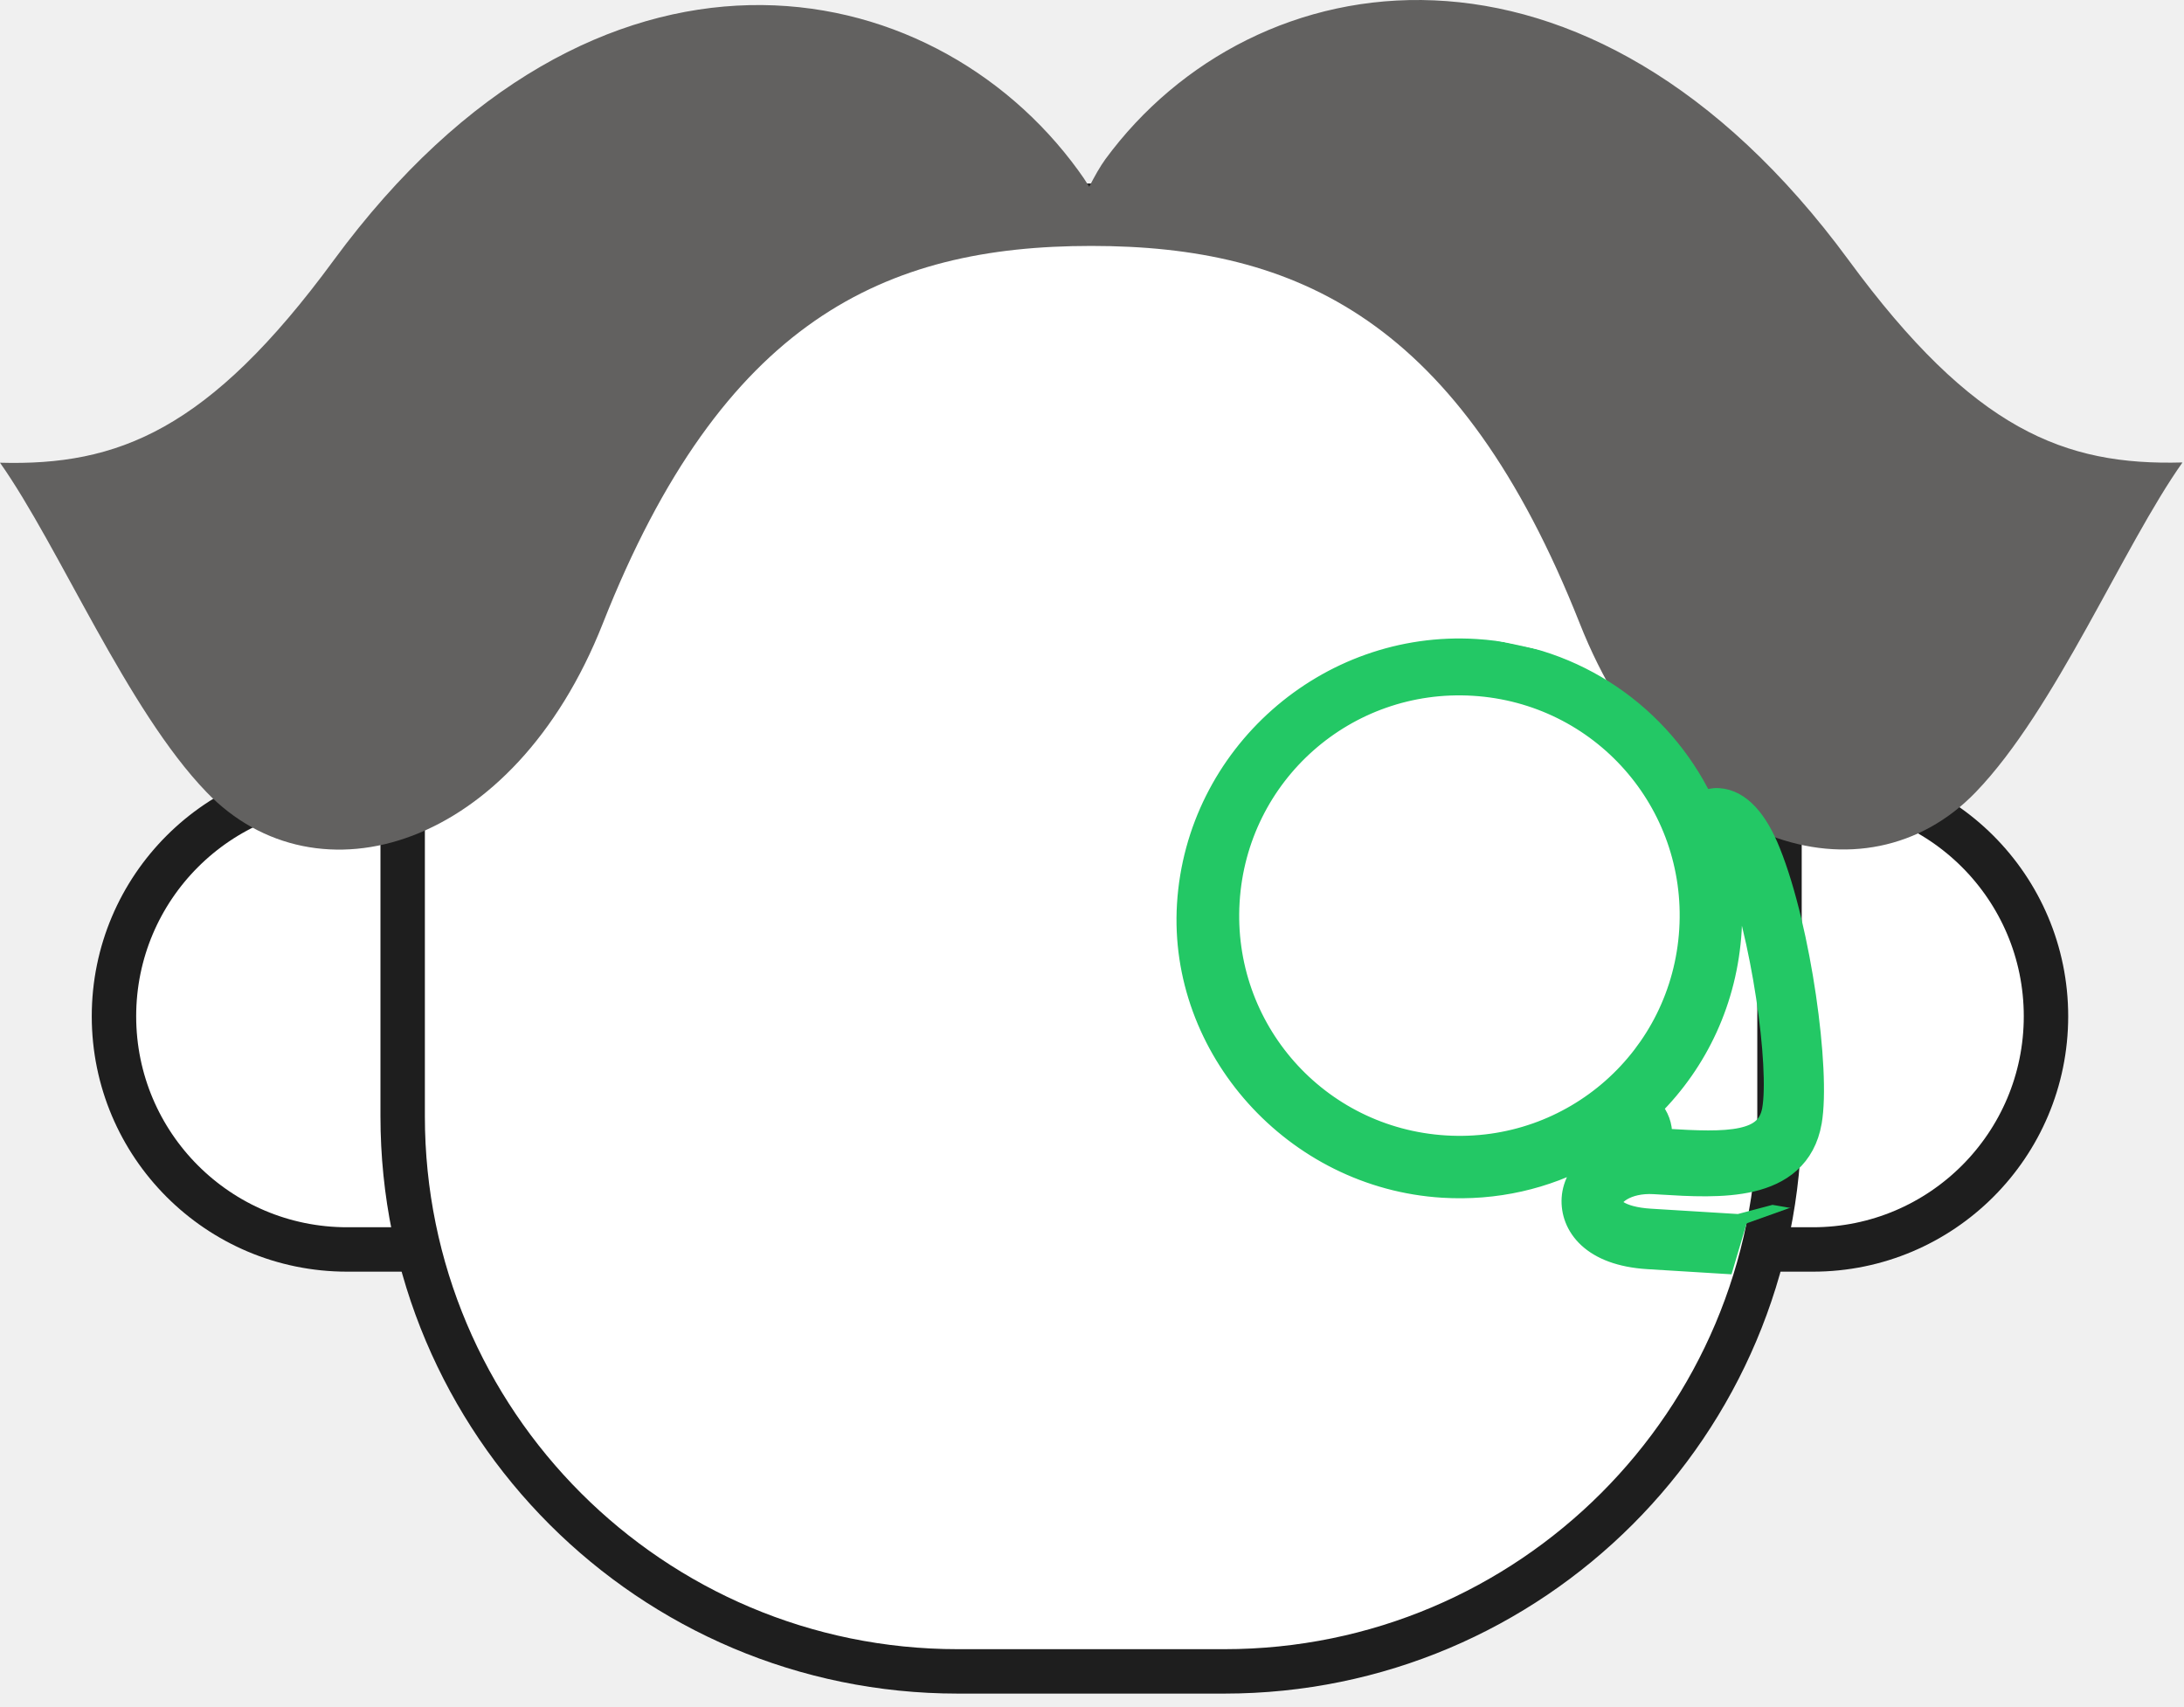
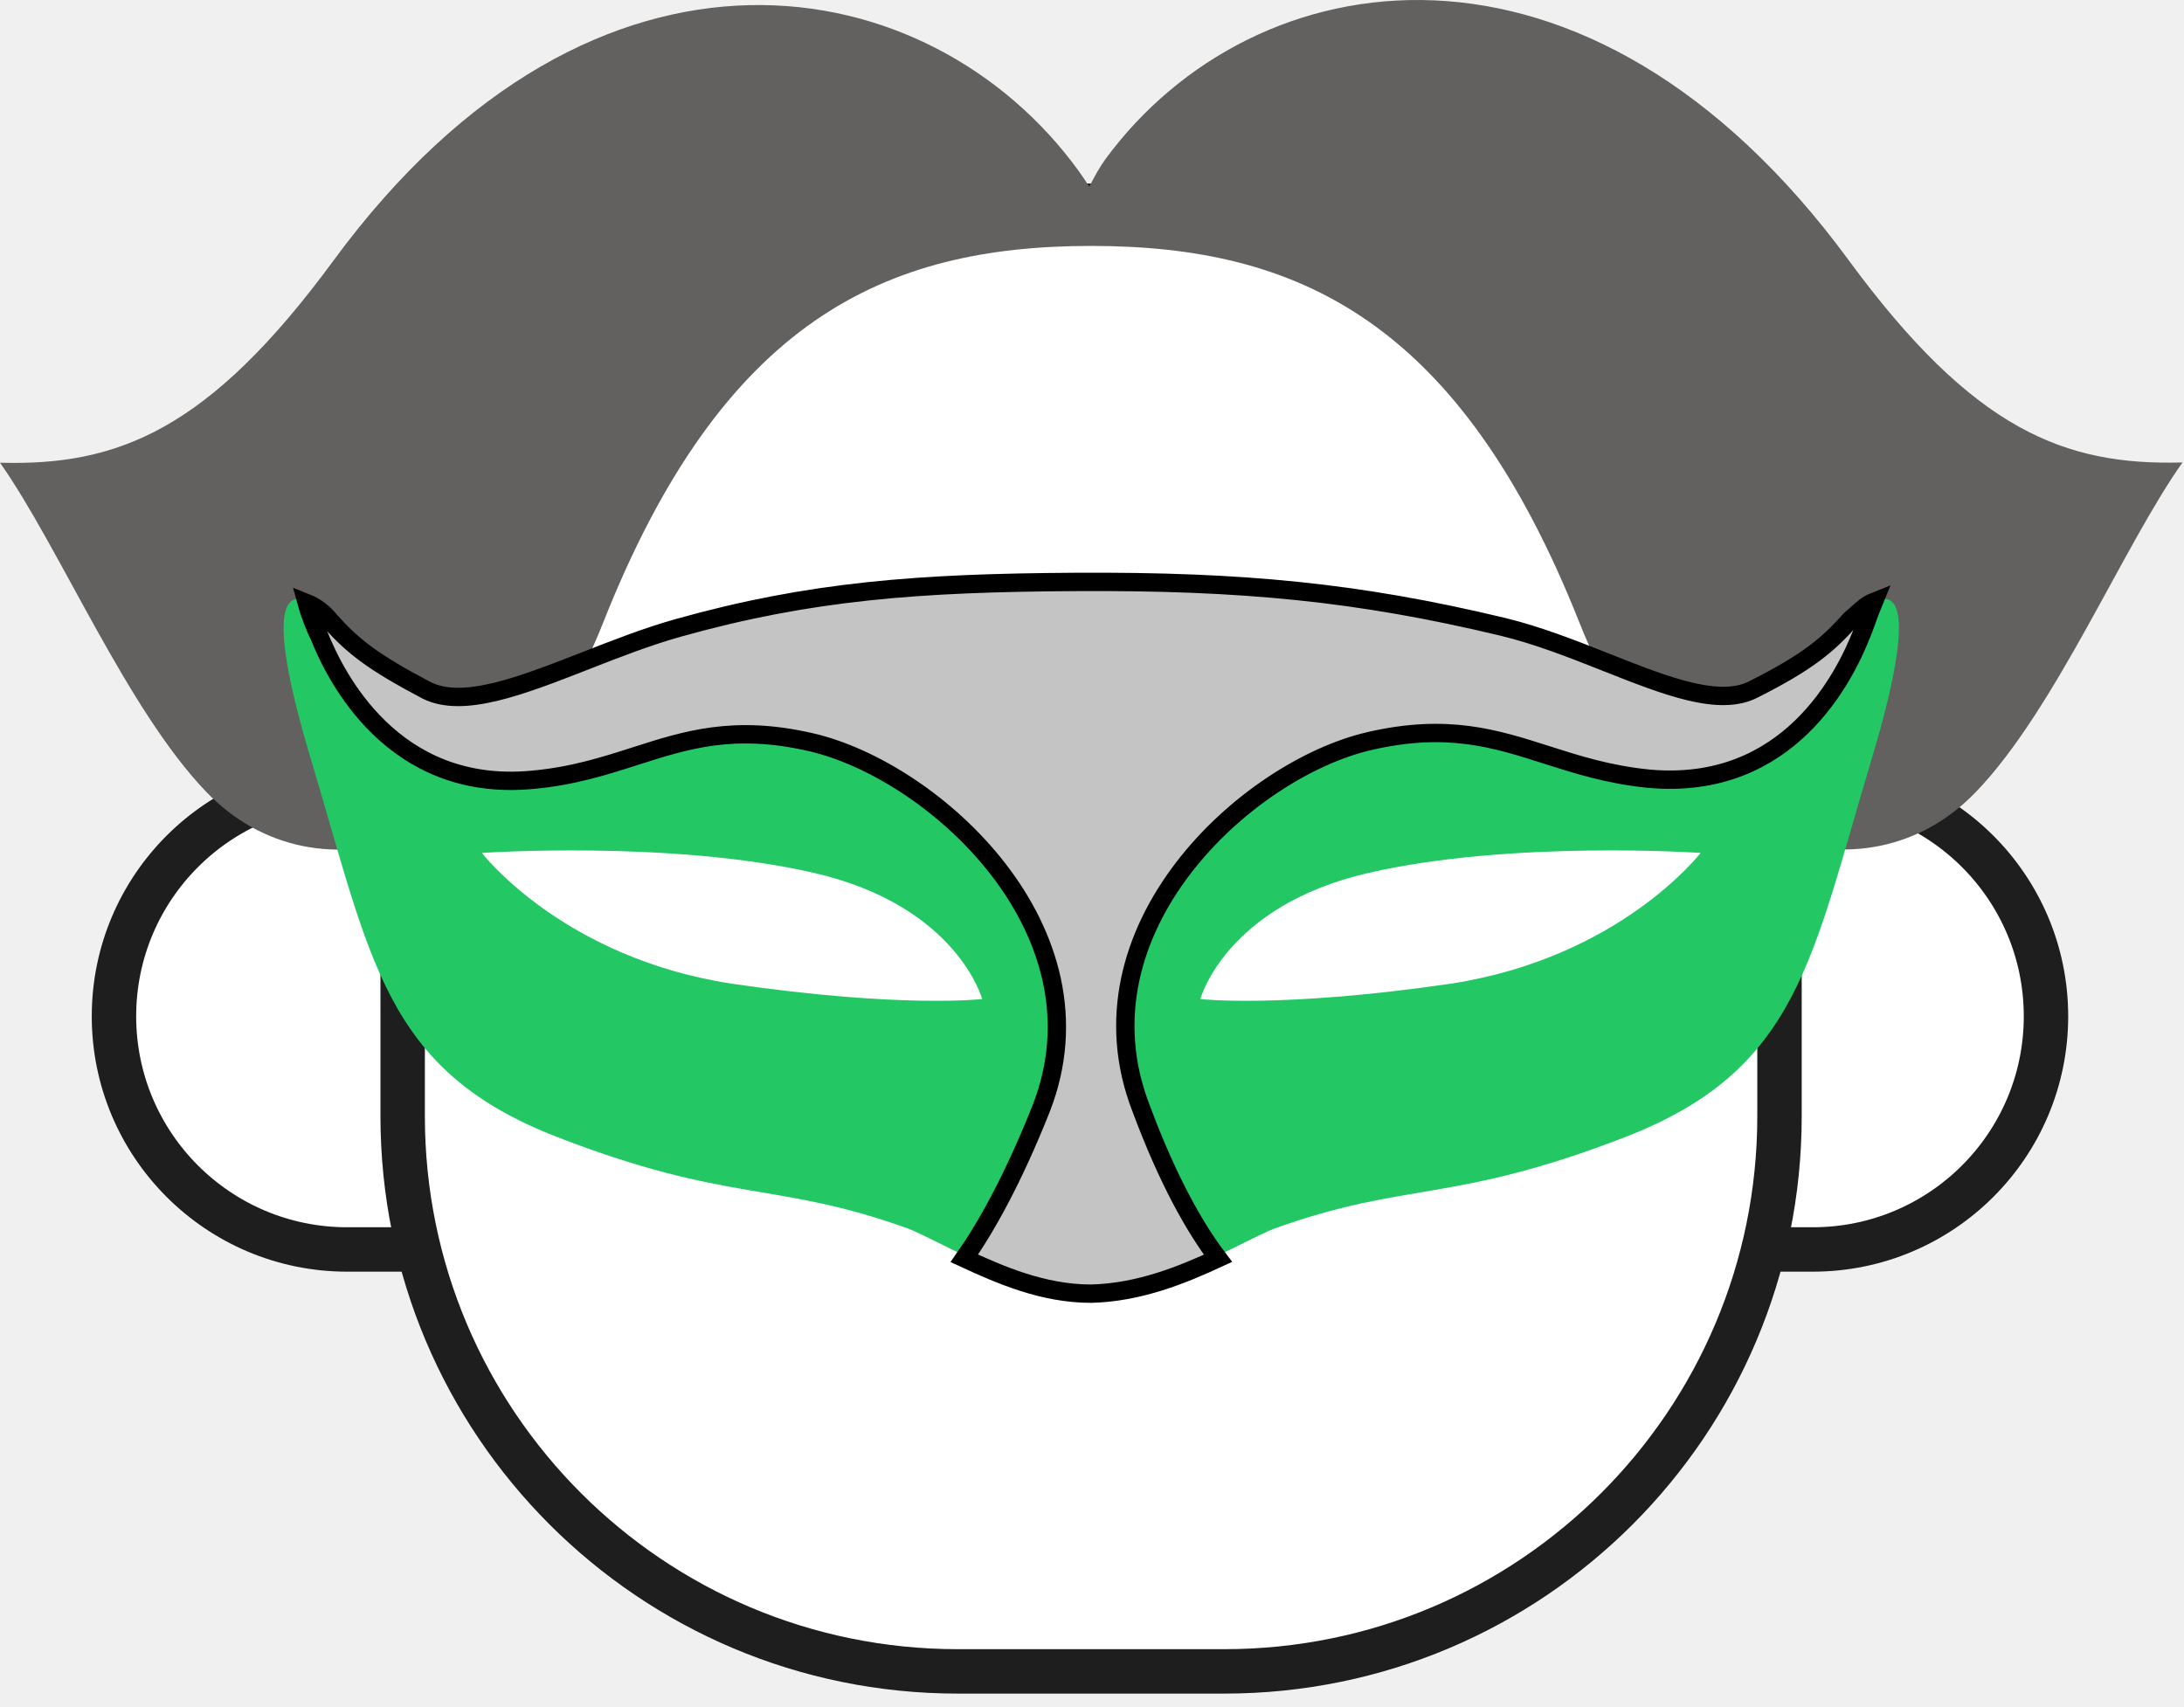
<svg xmlns="http://www.w3.org/2000/svg" width="119" height="93" viewBox="0 0 119 93" fill="none">
  <rect x="6.21" y="42.67" width="105.27" height="25.41" rx="12.705" fill="white" stroke="#1E1E1E" stroke-width="2.42" />
  <rect x="21.94" y="11.21" width="75.02" height="79.86" rx="30.25" fill="white" stroke="#1E1E1E" stroke-width="2.42" />
  <path d="M100.725 14.171C86.446 -5.262 68.294 -2.299 60.231 8.672C59.941 9.072 59.638 9.609 59.349 10.174C59.156 9.857 58.949 9.554 58.756 9.292C50.734 -1.761 32.514 -5.317 18.18 14.185C11.371 23.461 6.409 25.391 0 25.212C3.239 29.801 6.919 38.677 11.261 43.17C17.27 49.4 27.979 46.299 32.844 33.977C39.364 17.452 48.212 13.4 59.459 13.4C70.706 13.4 79.54 17.452 86.074 33.964C90.939 46.285 101.648 49.4 107.657 43.157C111.999 38.65 115.679 29.774 118.918 25.198C112.495 25.377 107.533 23.447 100.725 14.171Z" fill="#626160" />
-   <mask id="mask0_5580_4313" style="mask-type:alpha" maskUnits="userSpaceOnUse" x="59" y="32" width="44" height="42">
-     <path d="M95.17 66.656L93.983 70.656L83.858 73.969C78.295 71.865 67.095 67.619 66.795 67.469C66.495 67.319 61.878 51.031 59.608 42.906L71.733 32.781L95.17 37.844L100.357 52.469L102.17 64.156L95.17 66.656Z" fill="#C4C4C4" />
-   </mask>
-   <g mask="url(#mask0_5580_4313)">
-     <path d="M93.642 43.443C93.327 43.423 93.052 43.496 92.82 43.594C90.543 38.945 85.909 35.654 80.415 35.317C72.254 34.816 65.131 41.115 64.63 49.276C64.147 57.144 70.454 64.261 78.608 64.762C81.488 64.938 84.244 64.3 86.613 62.994C86.649 63.057 86.689 63.117 86.734 63.176C86.086 63.746 85.638 64.481 85.589 65.29C85.543 66.032 85.806 66.845 86.502 67.488C87.192 68.126 88.267 68.561 89.79 68.654L94.681 68.954L94.776 68.96L94.866 68.931L96.584 68.373L101.803 69.387L101.835 69.393L101.868 69.395L111.849 70.008C113.372 70.101 114.492 69.801 115.255 69.252C116.025 68.699 116.385 67.925 116.431 67.183C116.481 66.365 116.12 65.478 115.428 64.83C115.461 64.784 115.492 64.738 115.521 64.691C117.786 66.377 120.523 67.535 123.511 67.718C131.672 68.219 138.795 61.919 139.296 53.759C139.463 51.037 138.887 48.452 137.728 46.187L138.778 45.538C139.575 46.212 140.563 46.623 141.733 46.695C144.504 46.865 146.966 44.688 147.136 41.917C147.306 39.146 145.129 36.684 142.358 36.514C139.587 36.344 137.125 38.521 136.955 41.292C136.923 41.825 136.962 42.378 137.138 42.944L136.187 43.57C133.682 40.405 129.809 38.248 125.437 37.98C119.841 37.637 114.831 40.434 112.004 44.775C111.772 44.645 111.484 44.538 111.109 44.515C109.784 44.433 108.798 45.455 107.892 47.109C106.795 49.096 105.756 51.98 105.01 54.695C104.268 57.395 103.79 60.014 103.861 61.458L103.861 61.459C103.912 62.44 104.233 63.228 104.759 63.846C105.28 64.458 105.976 64.874 106.738 65.163C108.244 65.734 110.117 65.844 111.709 65.891L112 65.909C112.817 65.96 113.374 66.199 113.709 66.463C114.055 66.736 114.137 67.005 114.129 67.142C114.126 67.192 114.086 67.349 113.747 67.502C113.41 67.656 112.841 67.764 111.99 67.712L102.036 67.101L96.71 66.179L96.602 66.161L96.497 66.189L94.742 66.653L89.931 66.358C89.08 66.306 88.529 66.129 88.213 65.935C87.896 65.742 87.875 65.58 87.878 65.531C87.885 65.412 88.005 65.152 88.409 64.914C88.794 64.688 89.38 64.521 90.141 64.568L90.441 64.586L90.483 64.589C92.051 64.685 93.908 64.799 95.454 64.434C96.243 64.248 96.986 63.93 97.579 63.394C98.178 62.852 98.593 62.114 98.764 61.146L98.764 61.145C99.012 59.721 98.858 57.063 98.451 54.292C98.042 51.507 97.364 48.517 96.518 46.411C95.816 44.645 94.86 43.517 93.642 43.443ZM140.438 44.36L140.769 44.127L140.521 43.727L139.428 41.956L139.172 41.542L138.764 41.779C138.751 41.627 138.748 41.471 138.758 41.302C138.87 39.482 140.434 38.099 142.254 38.211C144.074 38.322 145.457 39.886 145.346 41.707C145.234 43.527 143.67 44.91 141.85 44.798C141.314 44.766 140.867 44.616 140.438 44.36ZM111.661 63.284C109.948 63.176 108.56 63.035 107.59 62.69C107.103 62.517 106.761 62.306 106.539 62.058C106.326 61.819 106.196 61.517 106.182 61.096L106.182 61.096L106.181 61.084C106.113 59.917 106.517 57.558 107.225 54.987C107.929 52.431 108.909 49.758 109.942 47.973L109.943 47.973L109.948 47.963C110.385 47.166 110.697 46.828 110.872 46.689C110.874 46.687 110.877 46.685 110.879 46.683C110.239 48.203 109.776 49.913 109.664 51.74C109.438 55.426 110.595 58.921 112.651 61.68C112.095 62.019 111.703 62.595 111.661 63.284ZM94.373 47.007L94.373 47.008C95.135 48.909 95.781 51.687 96.18 54.311C96.581 56.951 96.716 59.337 96.507 60.486C96.417 60.935 96.235 61.236 95.988 61.452C95.733 61.676 95.372 61.84 94.877 61.946C93.866 62.163 92.466 62.106 90.7 61.997L90.6 61.991C90.602 61.964 90.603 61.938 90.605 61.915C90.605 61.907 90.606 61.899 90.606 61.891C90.64 61.34 90.425 60.772 90.058 60.37C92.563 57.877 94.165 54.516 94.399 50.703C94.495 49.139 94.325 47.631 93.997 46.188C94.109 46.393 94.235 46.661 94.373 47.007ZM125.202 40.17C132.113 40.594 137.337 46.501 136.913 53.412C136.489 60.323 130.581 65.547 123.67 65.123C116.76 64.699 111.536 58.791 111.96 51.881C112.384 44.97 118.291 39.746 125.202 40.17ZM80.287 37.413C87.197 37.837 92.421 43.745 91.997 50.655C91.573 57.566 85.666 62.79 78.755 62.366C71.844 61.942 66.62 56.035 67.044 49.124C67.468 42.213 73.376 36.989 80.287 37.413Z" fill="#23C865" stroke="#23C865" />
-   </g>
+   <path d="M44.267 40.374C37.55 38.833 34.921 41.85 29.08 42.428C21.389 43.135 18.371 36.778 17.495 34.595C17.3 34.145 17.106 33.503 16.814 32.797C15.548 32.154 14.477 33.118 16.911 41.273C20.221 52.253 20.902 58.289 30.346 61.949C39.789 65.609 42.223 64.325 49.524 66.957C50.303 67.278 51.374 67.856 52.737 68.499C54.002 66.829 55.462 64.26 56.923 60.344C60.525 50.648 50.984 41.915 44.267 40.374ZM39.886 53.601C30.638 52.189 26.257 46.474 26.257 46.474C26.257 46.474 36.576 45.767 44.364 47.565C52.153 49.363 53.516 54.436 53.516 54.436C53.516 54.436 49.135 54.95 39.886 53.601Z" fill="#23C865" />
+   <path d="M74.651 40.373C81.368 38.832 83.997 41.85 89.838 42.428C97.529 43.134 100.547 36.777 101.423 34.594C101.617 34.145 101.812 33.502 102.104 32.796C103.37 32.154 104.441 33.117 102.007 41.272C98.697 52.252 98.015 58.288 88.572 61.948C79.129 65.609 76.695 64.324 69.394 66.957C68.615 67.278 67.544 67.856 66.181 68.498C64.916 66.829 63.456 64.26 61.995 60.343C58.393 50.647 67.934 41.914 74.651 40.373ZM79.032 53.601C88.28 52.188 92.661 46.473 92.661 46.473C92.661 46.473 82.342 45.767 74.554 47.565C66.765 49.363 65.403 54.436 65.403 54.436C65.403 54.436 69.783 54.949 79.032 53.601Z" fill="#23C865" />
+   <path d="M89.828 42.428C87.658 42.213 85.931 41.662 84.274 41.133C81.47 40.237 78.863 39.404 74.641 40.373C67.924 41.914 58.383 50.647 62.18 60.407C63.64 64.324 65.1 66.893 66.366 68.562C64.419 69.461 62.082 70.424 59.454 70.489C56.825 70.489 54.489 69.461 52.542 68.562C53.71 66.893 55.17 64.324 56.728 60.407C60.525 50.711 50.887 41.978 44.17 40.437C39.988 39.478 37.391 40.31 34.617 41.199C32.935 41.738 31.188 42.298 28.983 42.492C21.389 43.199 18.274 36.842 17.398 34.658C17.203 34.273 16.911 33.567 16.716 32.86C17.203 33.053 17.69 33.438 17.982 33.824C19.248 35.236 20.318 36.071 23.239 37.612C25.223 38.615 28.412 37.367 31.906 36.001C33.556 35.355 35.275 34.683 36.966 34.209C44.17 32.19 50.087 31.759 58.562 31.708C67.689 31.653 74.017 32.27 81.845 34.145C83.775 34.607 85.71 35.373 87.533 36.095C90.795 37.387 93.698 38.536 95.572 37.548C98.492 36.071 99.563 35.172 100.828 33.759C100.934 33.672 101.039 33.576 101.147 33.478C101.436 33.214 101.739 32.937 102.094 32.796C101.943 33.162 101.818 33.511 101.705 33.824C101.6 34.116 101.506 34.377 101.413 34.594C100.536 36.777 97.519 43.134 89.828 42.428Z" fill="#C4C4C4" />
+   <path d="M89.828 42.428C87.658 42.213 85.931 41.662 84.274 41.133C81.47 40.237 78.863 39.404 74.641 40.373C67.924 41.914 58.383 50.647 62.18 60.407C63.64 64.324 65.1 66.893 66.366 68.562C64.419 69.461 62.082 70.424 59.454 70.489C56.825 70.489 54.489 69.461 52.542 68.562C53.71 66.893 55.17 64.324 56.728 60.407C60.525 50.711 50.887 41.978 44.17 40.437C39.988 39.478 37.391 40.31 34.617 41.199C32.935 41.738 31.188 42.298 28.983 42.492C21.389 43.199 18.274 36.842 17.398 34.658C17.203 34.273 16.911 33.567 16.716 32.86C17.203 33.053 17.69 33.438 17.982 33.824C19.248 35.236 20.318 36.071 23.239 37.612C25.223 38.615 28.412 37.367 31.906 36.001C33.556 35.355 35.275 34.683 36.966 34.209C44.17 32.19 50.087 31.759 58.562 31.708C67.689 31.653 74.017 32.27 81.845 34.145C83.775 34.607 85.71 35.373 87.533 36.095C90.795 37.387 93.698 38.536 95.572 37.548C98.492 36.071 99.563 35.172 100.828 33.759C100.934 33.672 101.039 33.576 101.147 33.478C101.436 33.214 101.739 32.937 102.094 32.796C101.943 33.162 101.818 33.511 101.705 33.824C101.6 34.116 101.506 34.377 101.413 34.594C100.536 36.777 97.519 43.134 89.828 42.428Z" stroke="black" />
</svg>
